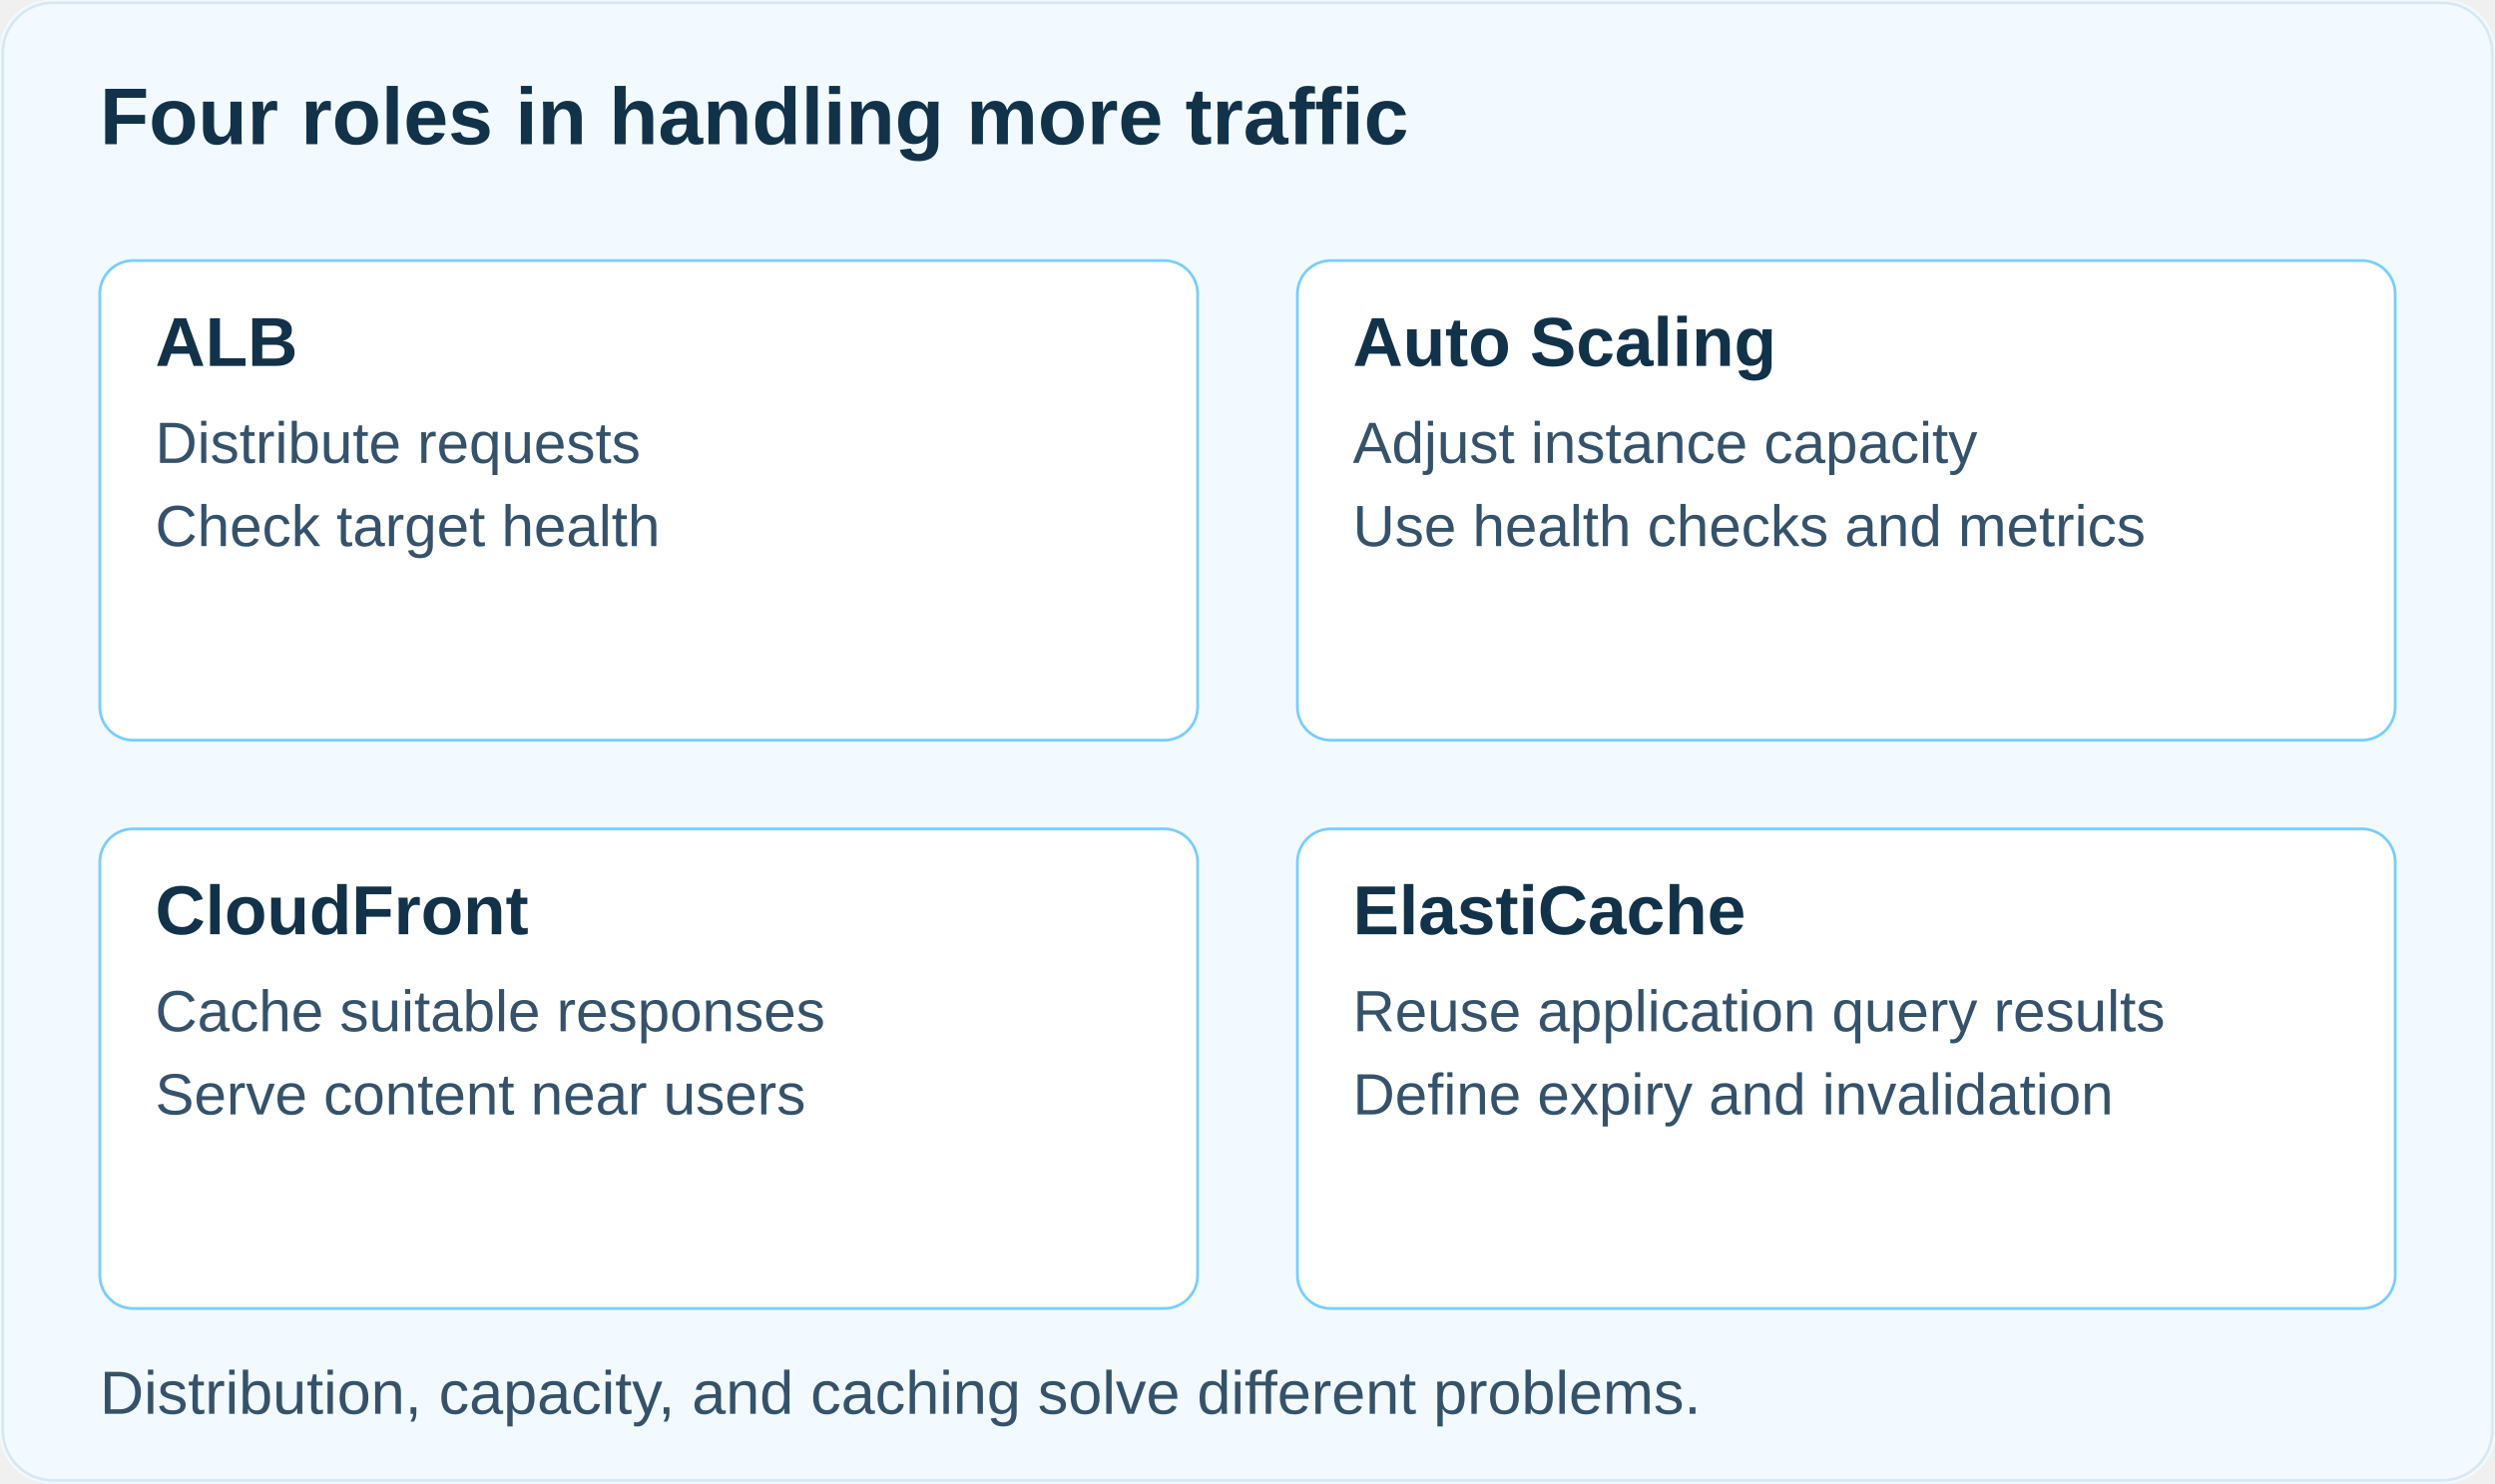
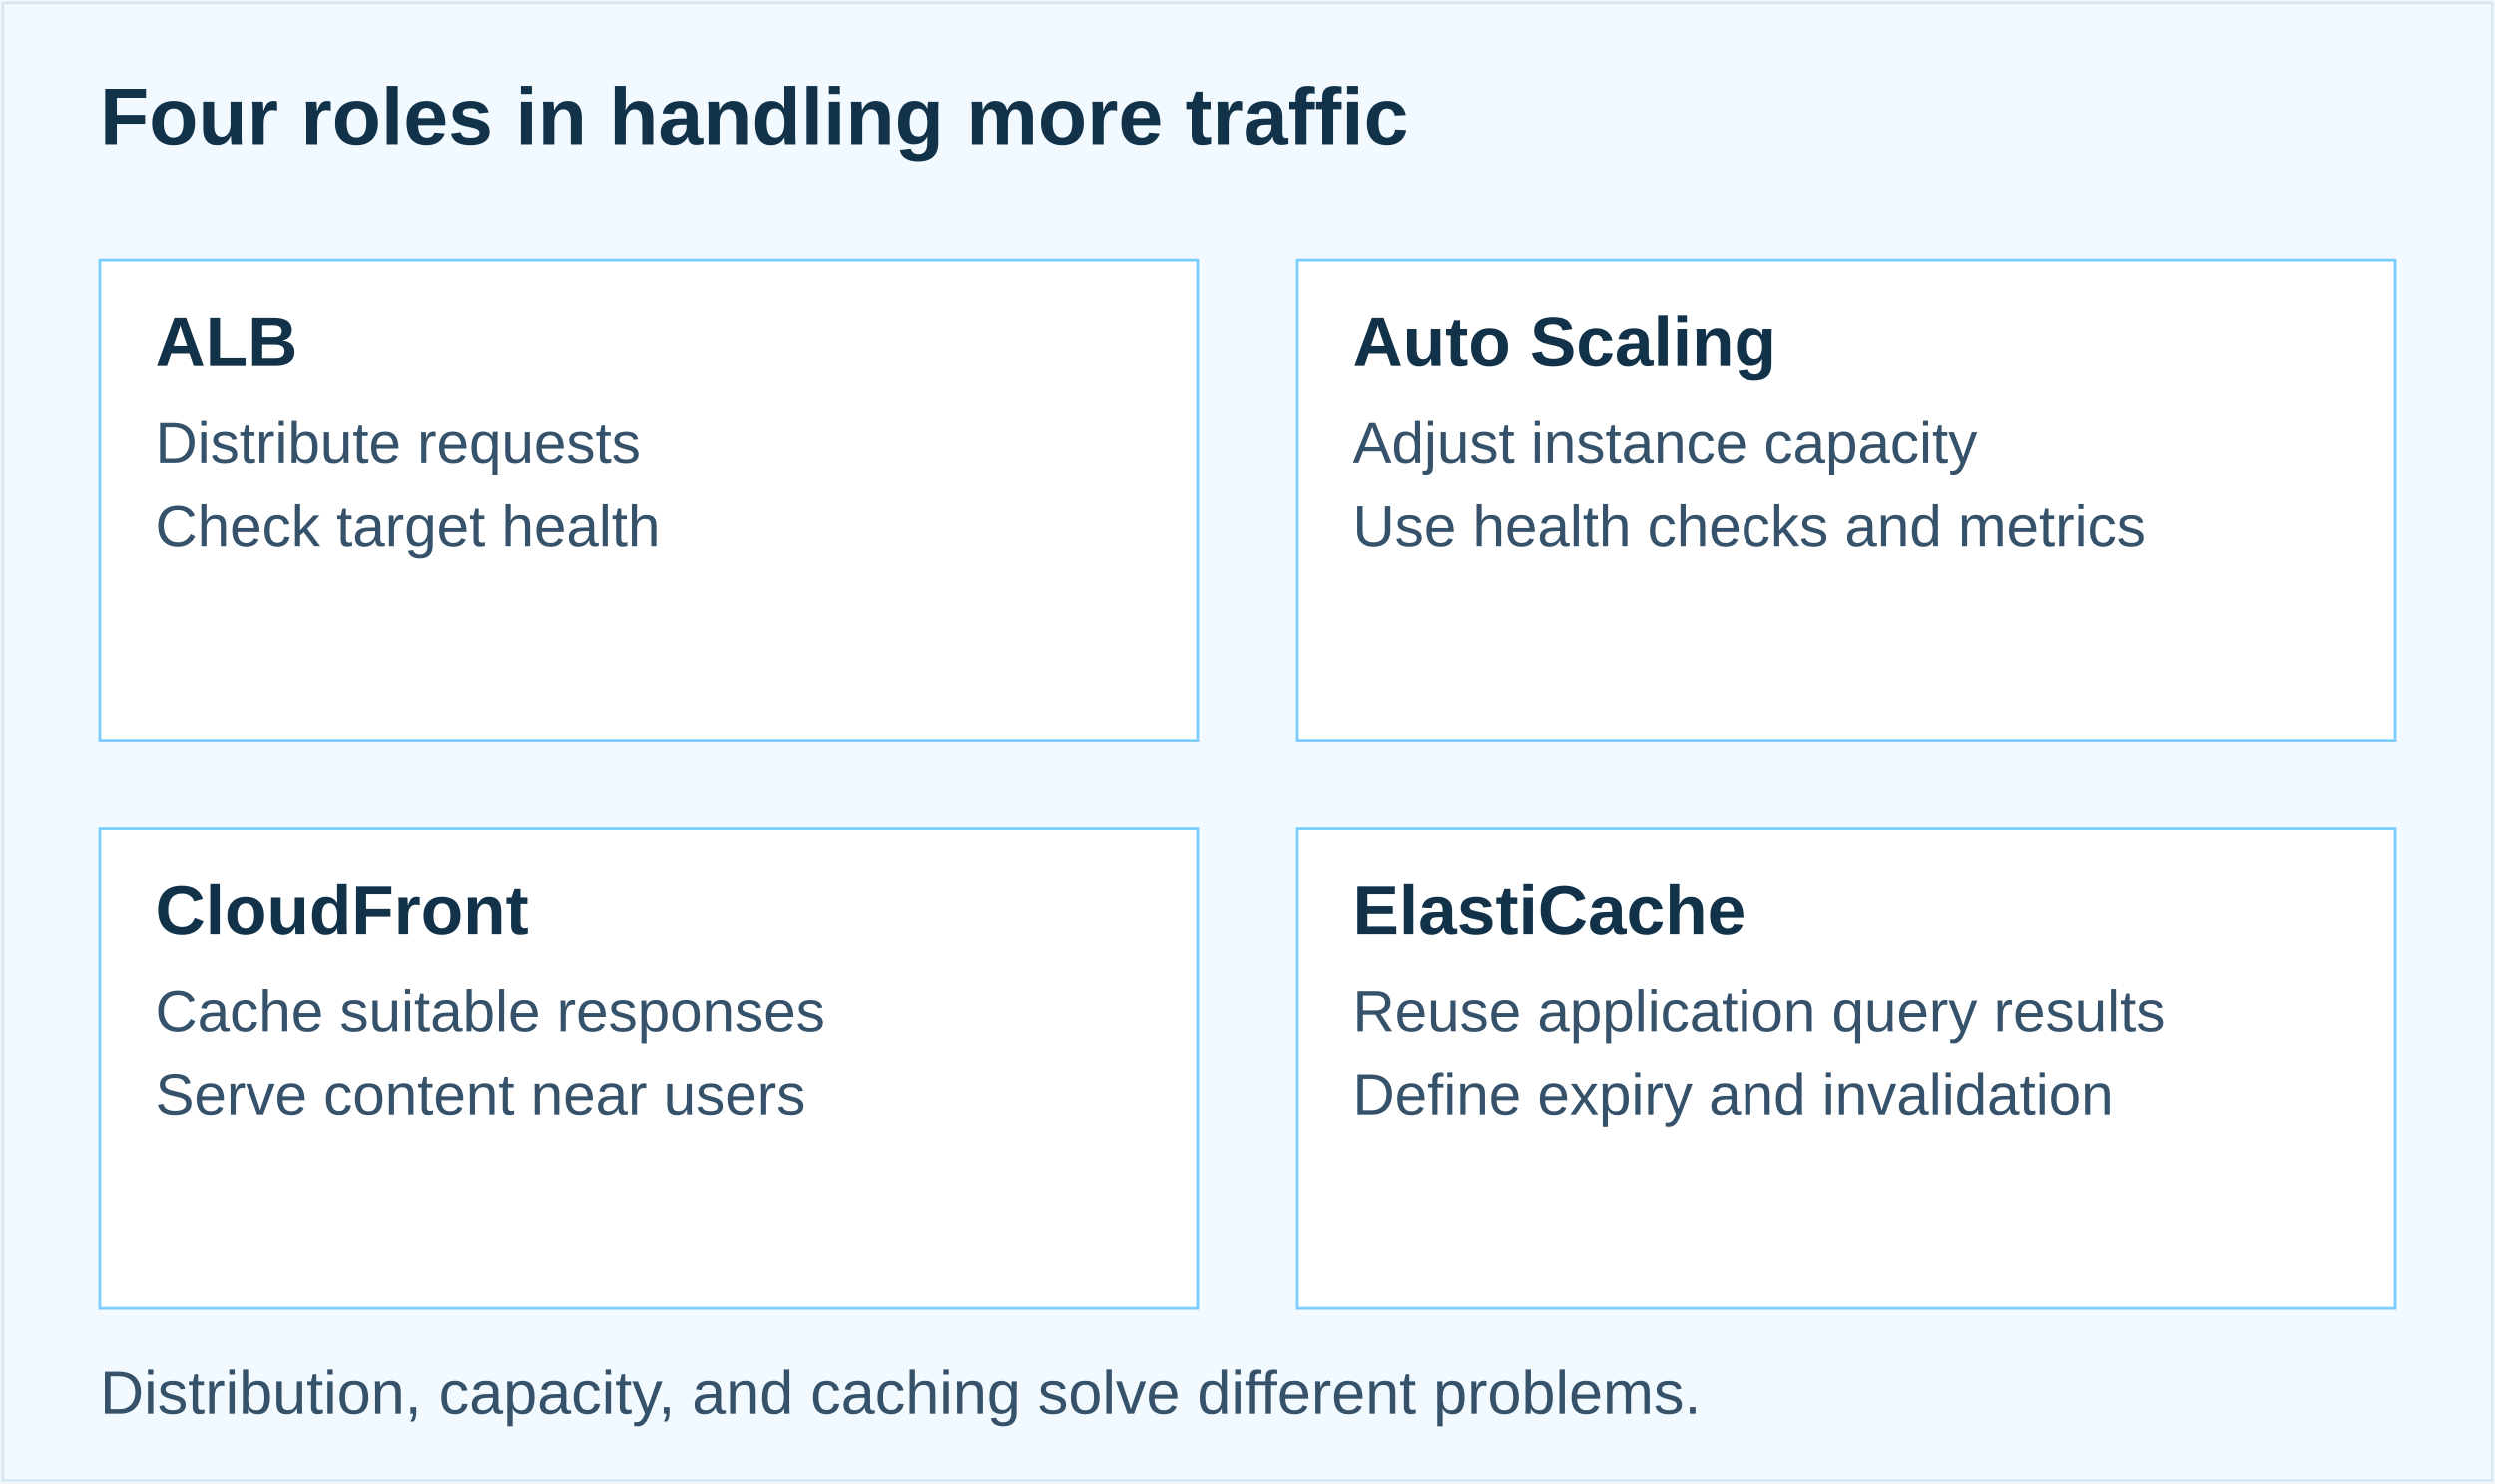
<svg xmlns="http://www.w3.org/2000/svg" viewBox="0 0 900 535" role="img" aria-label="Four roles in handling more traffic">
  <defs>
    <marker id="arrow" viewBox="0 0 10 10" refX="9" refY="5" markerWidth="7" markerHeight="7" orient="auto-start-reverse">
      <path d="M0 0L10 5L0 10" fill="none" stroke="#1160D8" stroke-width="1.6" />
    </marker>
  </defs>
-   <rect width="900" height="535" rx="18" fill="#F2FAFF" />
-   <rect x="1" y="1" width="898" height="533" rx="18" fill="none" stroke="#D9E7F0" />
+   <rect width="900" height="535" fill="#F2FAFF" />
+   <rect x="1" y="1" width="898" height="533" fill="none" stroke="#D9E7F0" />
  <g font-family="Arial, sans-serif" fill="#123249">
    <text x="36" y="52" font-size="29" font-weight="700">Four roles in handling more traffic</text>
-     <rect x="36" y="94" width="396" height="173" rx="12" fill="#FFFFFF" stroke="#79CDFF" />
+     <rect x="36" y="94" width="396" height="173" fill="#FFFFFF" stroke="#79CDFF" />
    <text x="56" y="132" font-size="25" fill="#123249" font-weight="700">ALB</text>
    <text x="56" y="167" font-size="21" fill="#35526A" font-weight="400">Distribute requests</text>
    <text x="56" y="197" font-size="21" fill="#35526A" font-weight="400">Check target health</text>
-     <rect x="468" y="94" width="396" height="173" rx="12" fill="#FFFFFF" stroke="#79CDFF" />
+     <rect x="468" y="94" width="396" height="173" fill="#FFFFFF" stroke="#79CDFF" />
    <text x="488" y="132" font-size="25" fill="#123249" font-weight="700">Auto Scaling</text>
    <text x="488" y="167" font-size="21" fill="#35526A" font-weight="400">Adjust instance capacity</text>
    <text x="488" y="197" font-size="21" fill="#35526A" font-weight="400">Use health checks and metrics</text>
-     <rect x="36" y="299" width="396" height="173" rx="12" fill="#FFFFFF" stroke="#79CDFF" />
+     <rect x="36" y="299" width="396" height="173" fill="#FFFFFF" stroke="#79CDFF" />
    <text x="56" y="337" font-size="25" fill="#123249" font-weight="700">CloudFront</text>
    <text x="56" y="372" font-size="21" fill="#35526A" font-weight="400">Cache suitable responses</text>
    <text x="56" y="402" font-size="21" fill="#35526A" font-weight="400">Serve content near users</text>
-     <rect x="468" y="299" width="396" height="173" rx="12" fill="#FFFFFF" stroke="#79CDFF" />
+     <rect x="468" y="299" width="396" height="173" fill="#FFFFFF" stroke="#79CDFF" />
    <text x="488" y="337" font-size="25" fill="#123249" font-weight="700">ElastiCache</text>
    <text x="488" y="372" font-size="21" fill="#35526A" font-weight="400">Reuse application query results</text>
    <text x="488" y="402" font-size="21" fill="#35526A" font-weight="400">Define expiry and invalidation</text>
    <text x="36" y="510" font-size="22" fill="#35526A" font-weight="400">Distribution, capacity, and caching solve different problems.</text>
  </g>
</svg>
